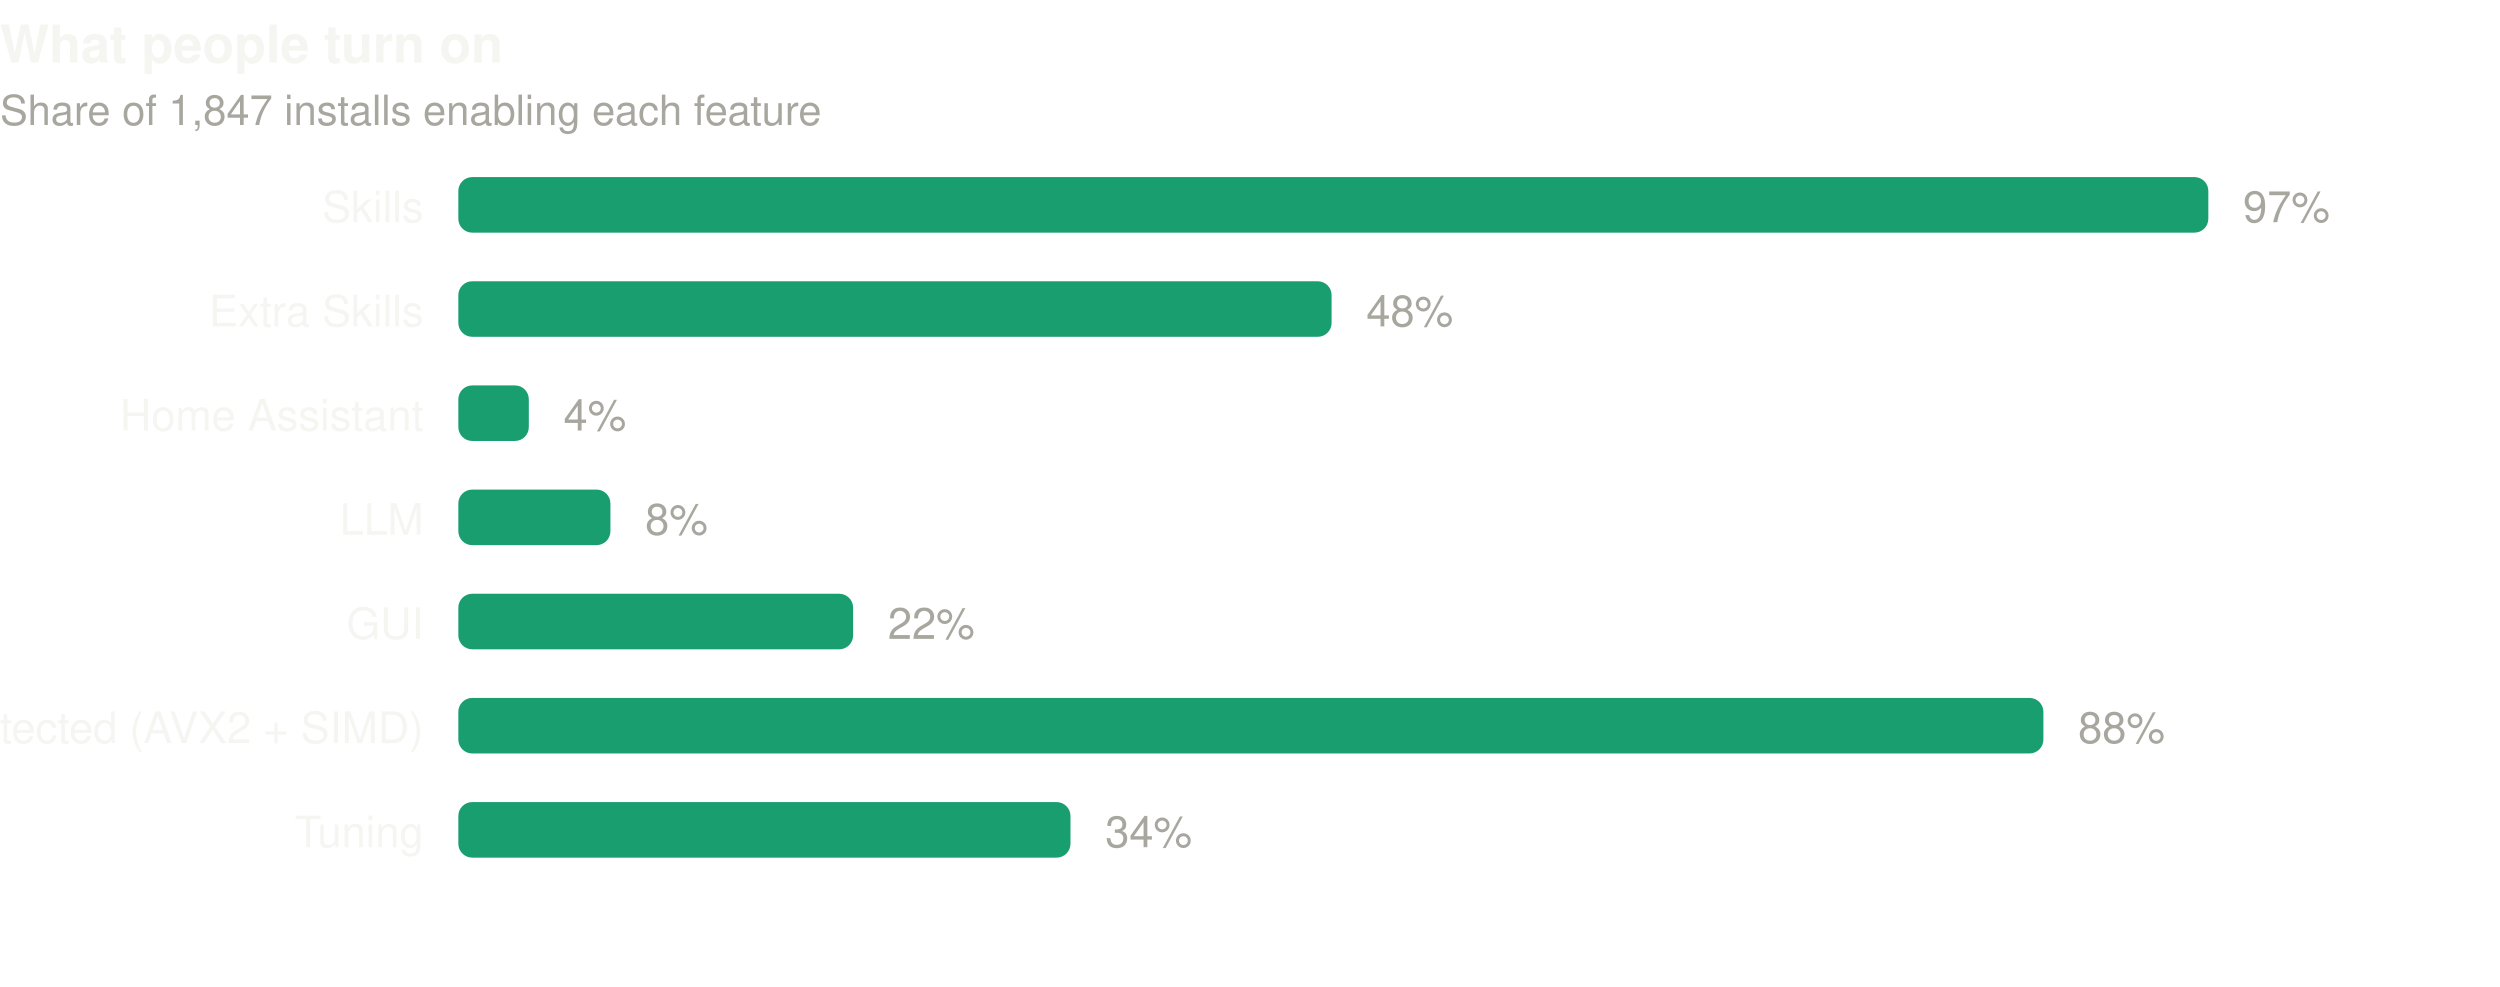
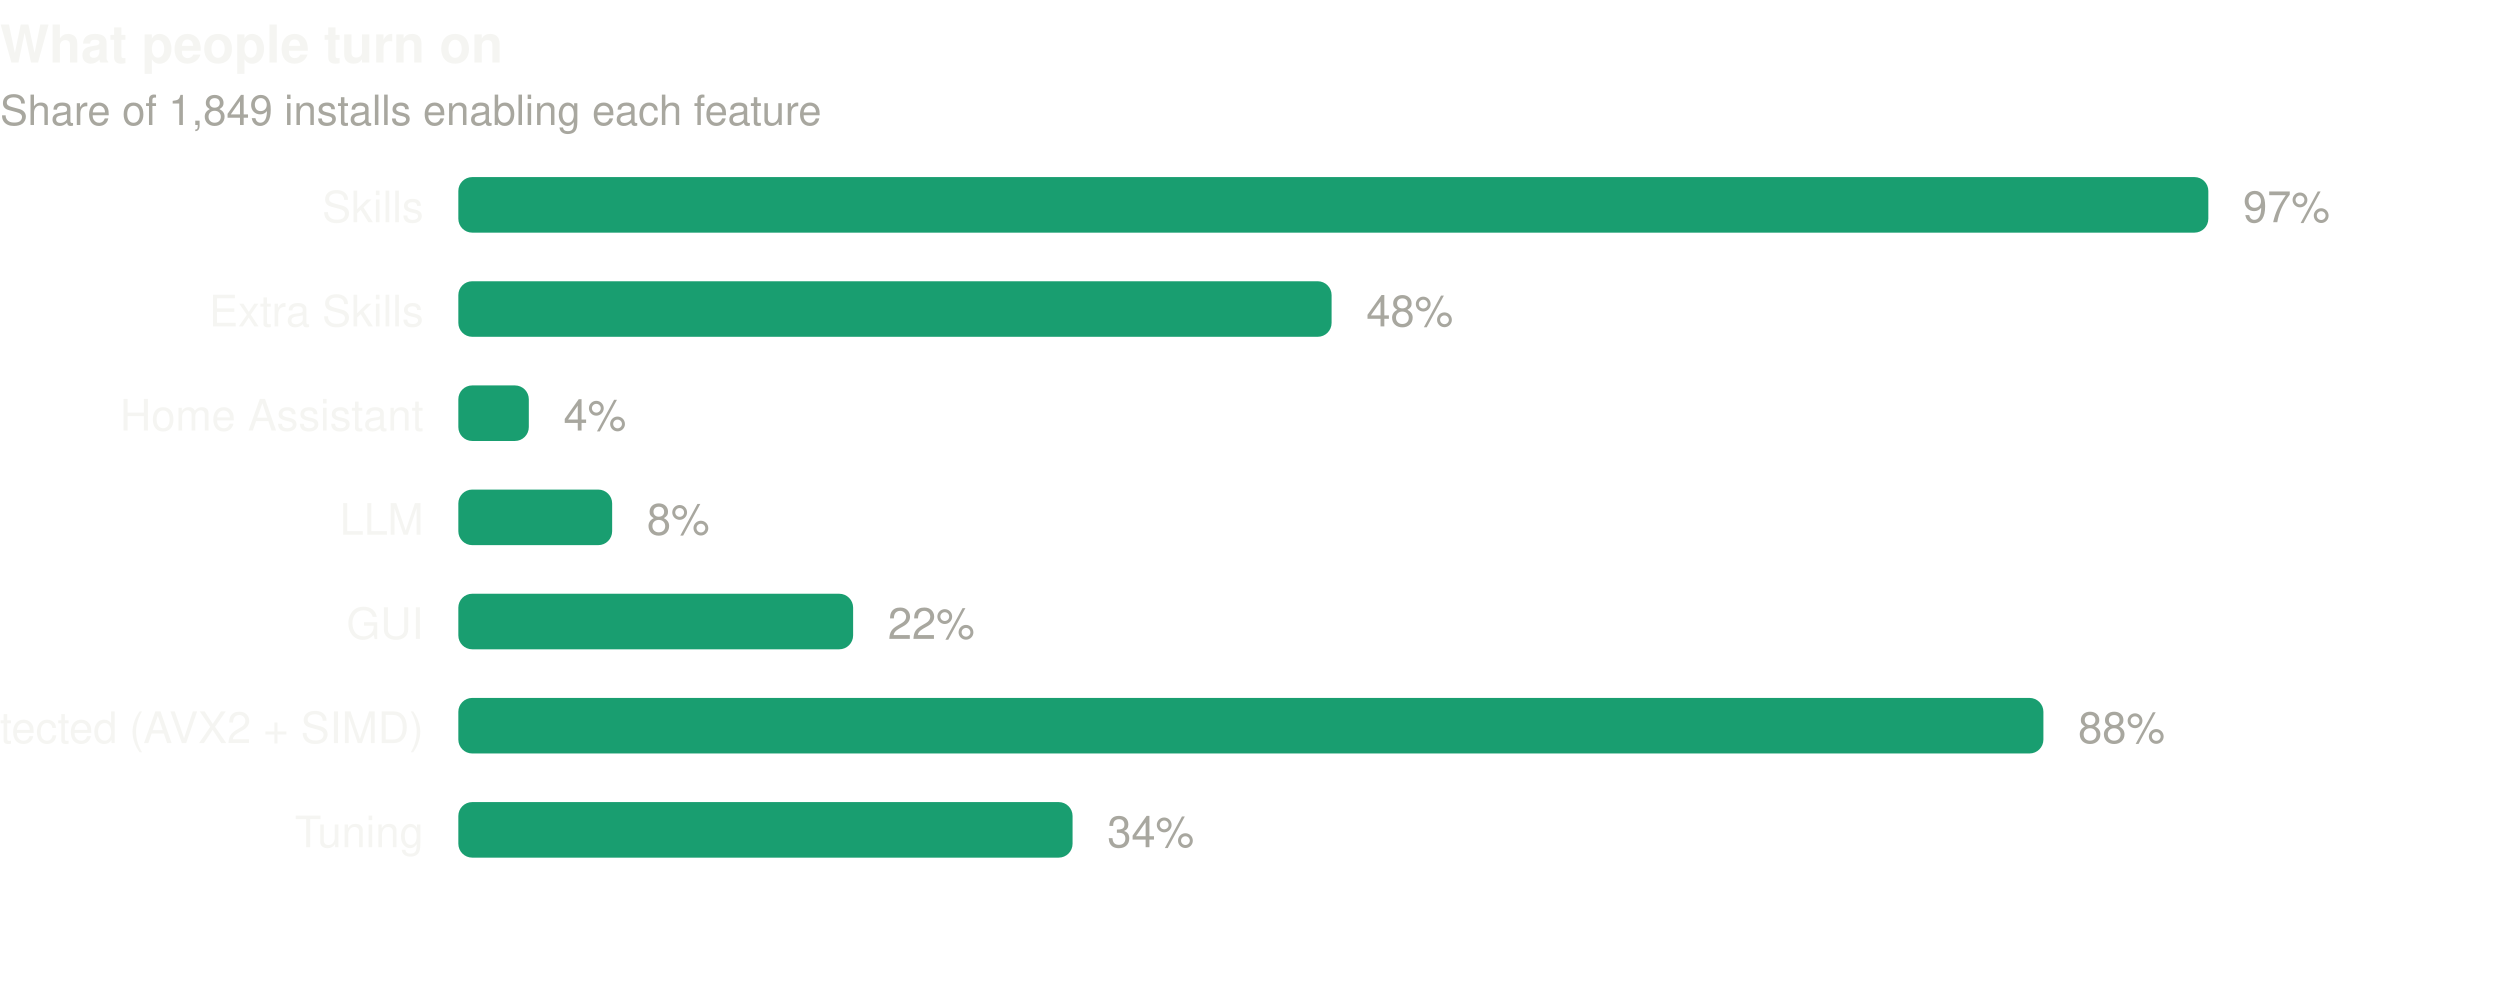
- <svg xmlns="http://www.w3.org/2000/svg" width="720" height="284" viewBox="0 0 720 284" role="img" aria-label="What people turn on. Share of 1,847 installs enabling each feature">
+ <svg xmlns="http://www.w3.org/2000/svg" width="720" height="284" viewBox="0 0 720 284" role="img" aria-label="What people turn on. Share of 1,849 installs enabling each feature">
  <text x="0" y="18" font-family="ui-sans-serif,-apple-system,BlinkMacSystemFont,'Segoe UI',Helvetica,Arial,sans-serif" font-size="15" font-weight="600" fill="#f5f5f2">What people turn on</text>
-   <text x="0" y="36" font-family="ui-sans-serif,-apple-system,BlinkMacSystemFont,'Segoe UI',Helvetica,Arial,sans-serif" font-size="12" fill="#a8a79f">Share of 1,847 installs enabling each feature</text>
+   <text x="0" y="36" font-family="ui-sans-serif,-apple-system,BlinkMacSystemFont,'Segoe UI',Helvetica,Arial,sans-serif" font-size="12" fill="#a8a79f">Share of 1,849 installs enabling each feature</text>
  <text x="122" y="64.0" text-anchor="end" font-family="ui-sans-serif,-apple-system,BlinkMacSystemFont,'Segoe UI',Helvetica,Arial,sans-serif" font-size="12.5" fill="#f5f5f2">Skills</text>
  <rect x="132" y="51.0" width="504.0" height="16" rx="4" fill="#199e70" />
  <text x="646.0" y="64.0" font-family="ui-sans-serif,-apple-system,BlinkMacSystemFont,'Segoe UI',Helvetica,Arial,sans-serif" font-size="12.5" fill="#a8a79f">97%</text>
  <text x="122" y="94.0" text-anchor="end" font-family="ui-sans-serif,-apple-system,BlinkMacSystemFont,'Segoe UI',Helvetica,Arial,sans-serif" font-size="12.5" fill="#f5f5f2">Extra Skills</text>
  <rect x="132" y="81.0" width="251.5" height="16" rx="4" fill="#199e70" />
  <text x="393.5" y="94.0" font-family="ui-sans-serif,-apple-system,BlinkMacSystemFont,'Segoe UI',Helvetica,Arial,sans-serif" font-size="12.5" fill="#a8a79f">48%</text>
  <text x="122" y="124.0" text-anchor="end" font-family="ui-sans-serif,-apple-system,BlinkMacSystemFont,'Segoe UI',Helvetica,Arial,sans-serif" font-size="12.5" fill="#f5f5f2">Home Assistant</text>
  <rect x="132" y="111.0" width="20.3" height="16" rx="4" fill="#199e70" />
  <text x="162.3" y="124.0" font-family="ui-sans-serif,-apple-system,BlinkMacSystemFont,'Segoe UI',Helvetica,Arial,sans-serif" font-size="12.5" fill="#a8a79f">4%</text>
  <text x="122" y="154.0" text-anchor="end" font-family="ui-sans-serif,-apple-system,BlinkMacSystemFont,'Segoe UI',Helvetica,Arial,sans-serif" font-size="12.5" fill="#f5f5f2">LLM</text>
-   <rect x="132" y="141.0" width="43.8" height="16" rx="4" fill="#199e70" />
-   <text x="185.8" y="154.0" font-family="ui-sans-serif,-apple-system,BlinkMacSystemFont,'Segoe UI',Helvetica,Arial,sans-serif" font-size="12.5" fill="#a8a79f">8%</text>
+   <rect x="132" y="141.0" width="44.3" height="16" rx="4" fill="#199e70" />
+   <text x="186.3" y="154.0" font-family="ui-sans-serif,-apple-system,BlinkMacSystemFont,'Segoe UI',Helvetica,Arial,sans-serif" font-size="12.5" fill="#a8a79f">8%</text>
  <text x="122" y="184.0" text-anchor="end" font-family="ui-sans-serif,-apple-system,BlinkMacSystemFont,'Segoe UI',Helvetica,Arial,sans-serif" font-size="12.5" fill="#f5f5f2">GUI</text>
  <rect x="132" y="171.0" width="113.7" height="16" rx="4" fill="#199e70" />
  <text x="255.7" y="184.0" font-family="ui-sans-serif,-apple-system,BlinkMacSystemFont,'Segoe UI',Helvetica,Arial,sans-serif" font-size="12.5" fill="#a8a79f">22%</text>
  <text x="122" y="214.0" text-anchor="end" font-family="ui-sans-serif,-apple-system,BlinkMacSystemFont,'Segoe UI',Helvetica,Arial,sans-serif" font-size="12.5" fill="#f5f5f2">CPU capability detected (AVX2 + SIMD)</text>
  <rect x="132" y="201.0" width="456.5" height="16" rx="4" fill="#199e70" />
  <text x="598.5" y="214.0" font-family="ui-sans-serif,-apple-system,BlinkMacSystemFont,'Segoe UI',Helvetica,Arial,sans-serif" font-size="12.5" fill="#a8a79f">88%</text>
  <text x="122" y="244.0" text-anchor="end" font-family="ui-sans-serif,-apple-system,BlinkMacSystemFont,'Segoe UI',Helvetica,Arial,sans-serif" font-size="12.5" fill="#f5f5f2">Tuning</text>
-   <rect x="132" y="231.0" width="176.3" height="16" rx="4" fill="#199e70" />
-   <text x="318.3" y="244.0" font-family="ui-sans-serif,-apple-system,BlinkMacSystemFont,'Segoe UI',Helvetica,Arial,sans-serif" font-size="12.5" fill="#a8a79f">34%</text>
+   <rect x="132" y="231.0" width="176.9" height="16" rx="4" fill="#199e70" />
+   <text x="318.9" y="244.0" font-family="ui-sans-serif,-apple-system,BlinkMacSystemFont,'Segoe UI',Helvetica,Arial,sans-serif" font-size="12.5" fill="#a8a79f">34%</text>
</svg>
